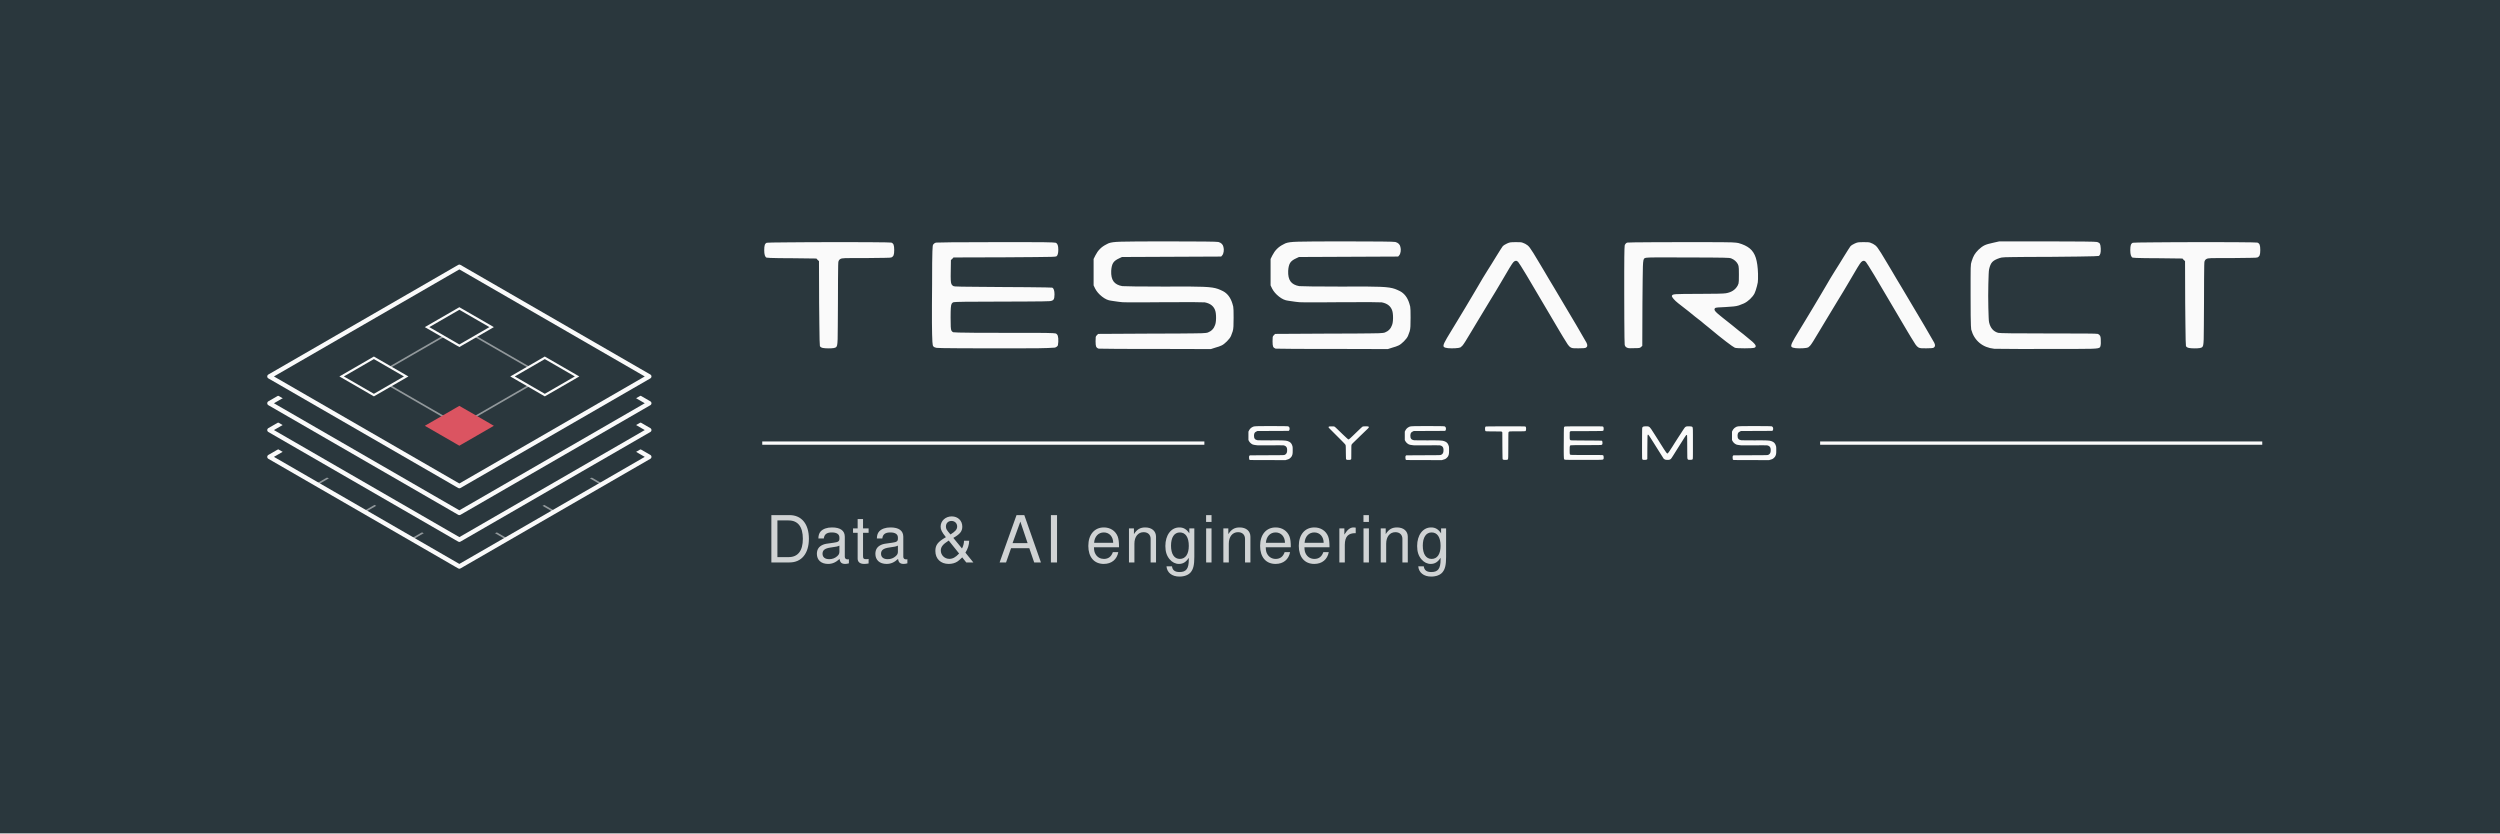
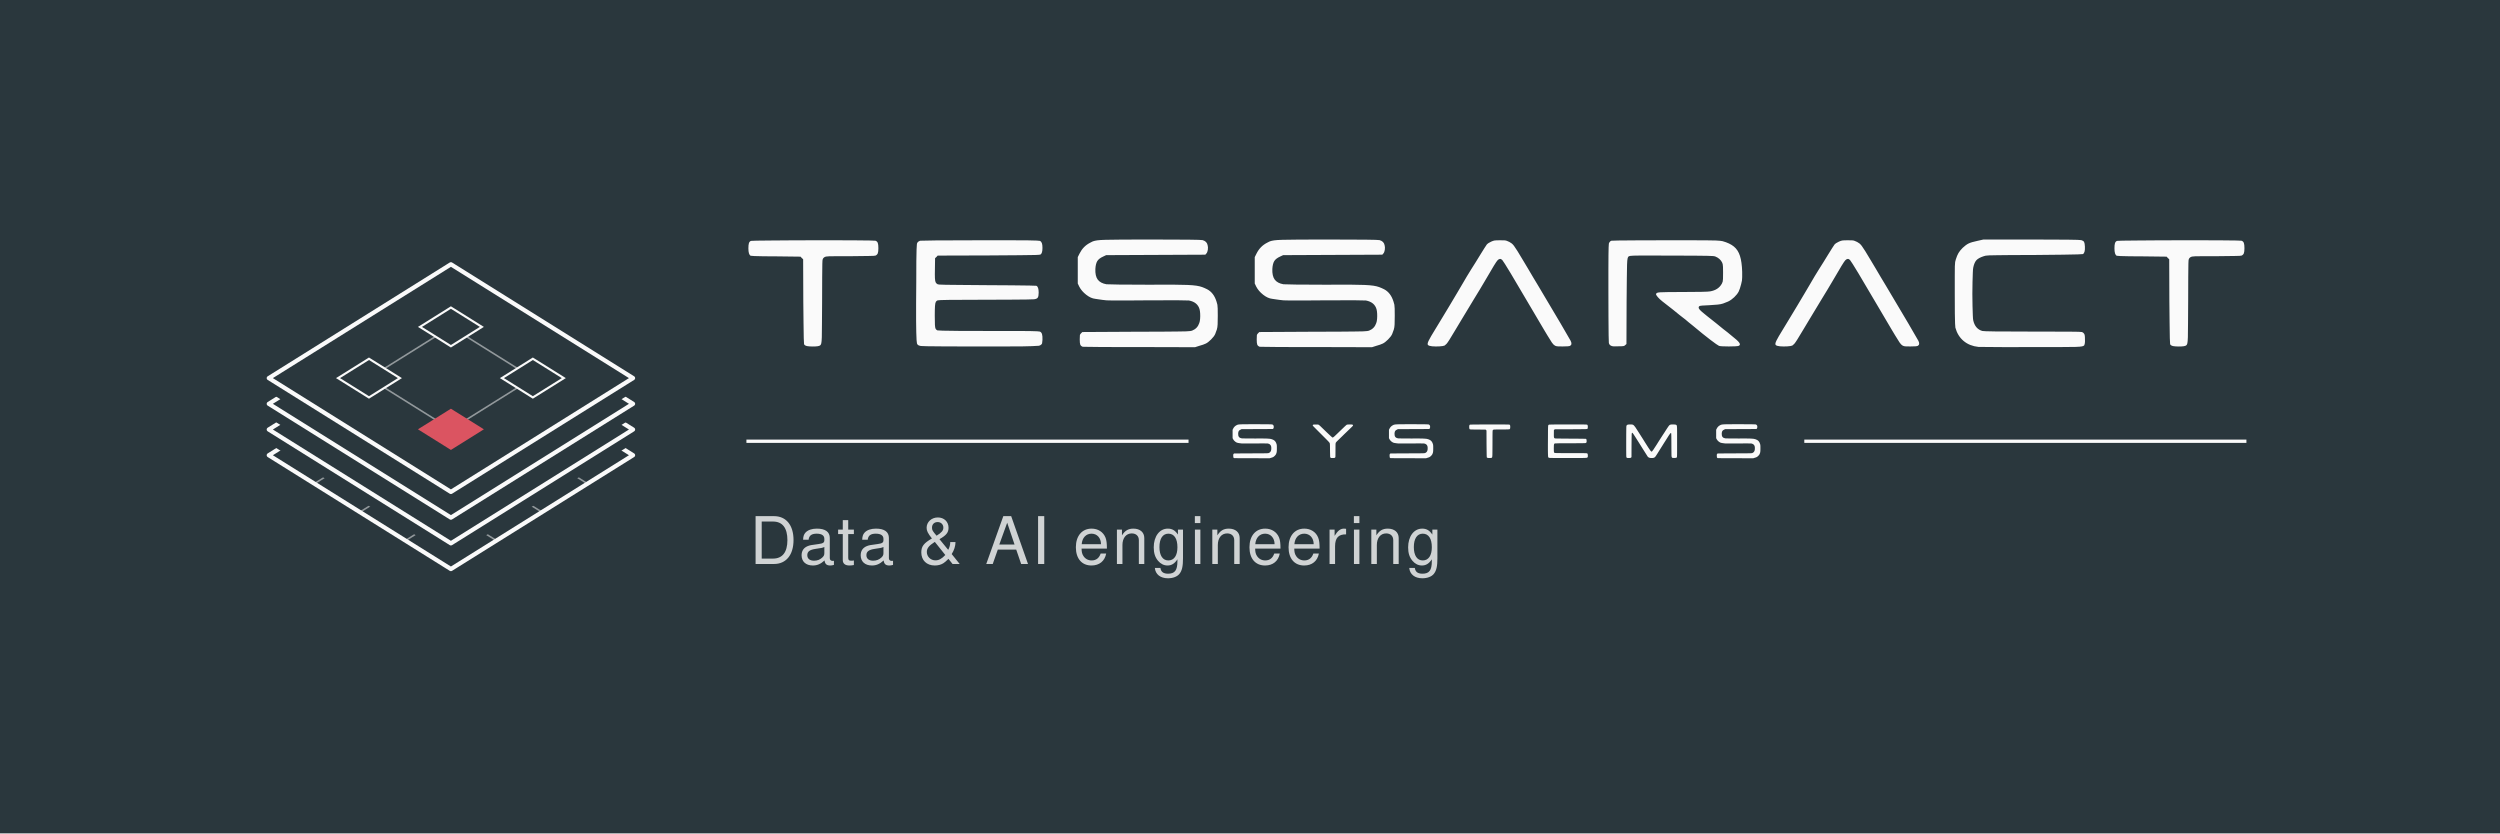
<svg xmlns="http://www.w3.org/2000/svg" viewBox="0 0 1500 500" width="1500" height="500" role="img" aria-label="Tessaract Systems">
  <defs>
    <mask id="xh_m0" maskUnits="userSpaceOnUse" x="0" y="0" width="760" height="610">
      <rect x="0" y="0" width="760" height="610" fill="#fff" />
-       <polygon points="200,218.85 370,317 200,415.15 30,317" fill="#000" stroke="#000" stroke-width="22" stroke-linejoin="round" />
-       <polygon points="200,194.85 370,293 200,391.15 30,293" fill="#000" stroke="#000" stroke-width="22" stroke-linejoin="round" />
-       <polygon points="200,170.85 370,269 200,367.15 30,269" fill="#000" stroke="#000" stroke-width="22" stroke-linejoin="round" />
+       <polygon points="200,210.75 370,317 200,423.25 30,317" fill="#000" stroke="#000" stroke-width="22" stroke-linejoin="round" />
+       <polygon points="200,186.75 370,293 200,399.25 30,293" fill="#000" stroke="#000" stroke-width="22" stroke-linejoin="round" />
+       <polygon points="200,162.75 370,269 200,375.25 30,269" fill="#000" stroke="#000" stroke-width="22" stroke-linejoin="round" />
    </mask>
    <mask id="xh_m1" maskUnits="userSpaceOnUse" x="0" y="0" width="760" height="610">
      <rect x="0" y="0" width="760" height="610" fill="#fff" />
-       <polygon points="200,194.85 370,293 200,391.15 30,293" fill="#000" stroke="#000" stroke-width="22" stroke-linejoin="round" />
-       <polygon points="200,170.85 370,269 200,367.15 30,269" fill="#000" stroke="#000" stroke-width="22" stroke-linejoin="round" />
+       <polygon points="200,186.75 370,293 200,399.25 30,293" fill="#000" stroke="#000" stroke-width="22" stroke-linejoin="round" />
+       <polygon points="200,162.75 370,269 200,375.25 30,269" fill="#000" stroke="#000" stroke-width="22" stroke-linejoin="round" />
    </mask>
    <mask id="xh_m2" maskUnits="userSpaceOnUse" x="0" y="0" width="760" height="610">
      <rect x="0" y="0" width="760" height="610" fill="#fff" />
-       <polygon points="200,170.85 370,269 200,367.15 30,269" fill="#000" stroke="#000" stroke-width="22" stroke-linejoin="round" />
+       <polygon points="200,162.75 370,269 200,375.25 30,269" fill="#000" stroke="#000" stroke-width="22" stroke-linejoin="round" />
    </mask>
  </defs>
  <rect width="1500" height="500" fill="#2A373D" />
-   <g transform="translate(152.3,149.37) scale(0.6701686) translate(-16,-154.85)">
+   <g transform="translate(152.3,148.3) scale(0.6426524) translate(-16,-146.75)">
    <g mask="url(#xh_m0)">
-       <polygon points="200,242.85 370,341 200,439.15 30,341" fill="none" stroke="#FAFAFA" stroke-width="4" stroke-linejoin="round" />
-       <path d="M72.5,365.54 L242.5,267.39 M115,390.07 L285,291.93 M157.5,414.61 L327.5,316.46 M157.5,267.39 L327.5,365.54 M115,291.93 L285,390.07 M72.5,316.46 L242.5,414.61" fill="none" stroke="#FAFAFA" stroke-width="1.5" stroke-linecap="round" opacity=".5" />
+       <polygon points="200,234.75 370,341 200,447.25 30,341" fill="none" stroke="#FAFAFA" stroke-width="4" stroke-linejoin="round" />
+       <path d="M72.5,367.56 L242.5,261.31 M115,394.12 L285,287.88 M157.5,420.69 L327.5,314.44 M157.5,261.31 L327.5,367.56 M115,287.88 L285,394.12 M72.5,314.44 L242.5,420.69" fill="none" stroke="#FAFAFA" stroke-width="1.5" stroke-linecap="round" opacity=".5" />
    </g>
    <g mask="url(#xh_m1)">
-       <polygon points="200,218.85 370,317 200,415.15 30,317" fill="none" stroke="#FAFAFA" stroke-width="4" stroke-linejoin="round" />
-       <path d="M195.8,319.42 L191.5,267.93" fill="none" stroke="#FAFAFA" stroke-width="2" opacity=".75" />
-       <path d="M195.8,319.42 L289.2,314.58" fill="none" stroke="#FAFAFA" stroke-width="2" opacity=".75" />
-       <path d="M195.8,319.42 L106.5,321.85" fill="none" stroke="#FAFAFA" stroke-width="2" opacity=".75" />
-       <path d="M195.8,319.42 L204.2,368.5" fill="none" stroke="#FAFAFA" stroke-width="2" opacity=".75" />
-       <path d="M191.5,267.93 L289.2,314.58 M204.2,368.5 L106.5,321.85" fill="none" stroke="#FAFAFA" stroke-width="2" opacity=".75" />
-       <ellipse cx="191.5" cy="267.93" rx="10.8" ry="6.24" fill="#2A373D" stroke="#FAFAFA" stroke-width="2" />
-       <ellipse cx="289.2" cy="314.58" rx="10.8" ry="6.24" fill="#2A373D" stroke="#FAFAFA" stroke-width="2" />
-       <ellipse cx="106.5" cy="321.85" rx="10.8" ry="6.24" fill="#2A373D" stroke="#FAFAFA" stroke-width="2" />
-       <ellipse cx="204.2" cy="368.5" rx="10.8" ry="6.24" fill="#2A373D" stroke="#FAFAFA" stroke-width="2" />
-       <ellipse cx="195.8" cy="319.42" rx="15.6" ry="9.01" fill="#FAFAFA" stroke="#FAFAFA" stroke-width="2" />
+       <polygon points="200,210.75 370,317 200,423.25 30,317" fill="none" stroke="#FAFAFA" stroke-width="4" stroke-linejoin="round" />
+       <path d="M195.8,319.62 L191.5,263.88" fill="none" stroke="#FAFAFA" stroke-width="2" opacity=".75" />
+       <path d="M195.8,319.62 L289.2,314.38" fill="none" stroke="#FAFAFA" stroke-width="2" opacity=".75" />
+       <path d="M195.8,319.62 L106.5,322.25" fill="none" stroke="#FAFAFA" stroke-width="2" opacity=".75" />
+       <path d="M195.8,319.62 L204.2,372.75" fill="none" stroke="#FAFAFA" stroke-width="2" opacity=".75" />
+       <path d="M191.5,263.88 L289.2,314.38 M204.2,372.75 L106.5,322.25" fill="none" stroke="#FAFAFA" stroke-width="2" opacity=".75" />
+       <ellipse cx="191.5" cy="263.88" rx="10.8" ry="6.75" fill="#2A373D" stroke="#FAFAFA" stroke-width="2" />
+       <ellipse cx="289.2" cy="314.38" rx="10.8" ry="6.75" fill="#2A373D" stroke="#FAFAFA" stroke-width="2" />
+       <ellipse cx="106.5" cy="322.25" rx="10.8" ry="6.75" fill="#2A373D" stroke="#FAFAFA" stroke-width="2" />
+       <ellipse cx="204.2" cy="372.75" rx="10.8" ry="6.75" fill="#2A373D" stroke="#FAFAFA" stroke-width="2" />
+       <ellipse cx="195.8" cy="319.62" rx="15.6" ry="9.75" fill="#FAFAFA" stroke="#FAFAFA" stroke-width="2" />
    </g>
    <g mask="url(#xh_m2)">
-       <polygon points="200,194.85 370,293 200,391.15 30,293" fill="none" stroke="#FAFAFA" stroke-width="4" stroke-linejoin="round" />
-       <polygon points="200,226.26 315.6,293 200,359.74 84.4,293" fill="none" stroke="#FAFAFA" stroke-width="2" stroke-dasharray="7 8" opacity=".75" />
-       <polygon points="200,261.59 254.4,293 200,324.41 145.6,293" fill="none" stroke="#FAFAFA" stroke-width="2" opacity=".75" />
-       <ellipse cx="200" cy="293" rx="9.6" ry="5.54" fill="#DB5461" />
+       <polygon points="200,186.75 370,293 200,399.25 30,293" fill="none" stroke="#FAFAFA" stroke-width="4" stroke-linejoin="round" />
+       <polygon points="200,220.75 315.6,293 200,365.25 84.4,293" fill="none" stroke="#FAFAFA" stroke-width="2" stroke-dasharray="7 8" opacity=".75" />
+       <polygon points="200,259 254.4,293 200,327 145.6,293" fill="none" stroke="#FAFAFA" stroke-width="2" opacity=".75" />
+       <ellipse cx="200" cy="293" rx="9.6" ry="6" fill="#DB5461" />
    </g>
    <g>
-       <polygon points="200,170.85 370,269 200,367.15 30,269" fill="none" stroke="#FAFAFA" stroke-width="4" stroke-linejoin="round" />
-       <polygon points="200,224.83 276.5,269 200,313.17 123.5,269" fill="none" stroke="#FAFAFA" stroke-width="1.5" opacity=".5" />
-       <polygon points="200,208.15 228.9,224.83 200,241.52 171.1,224.83" fill="#2A373D" stroke="#FAFAFA" stroke-width="2" />
-       <polygon points="276.5,252.31 305.4,269 276.5,285.69 247.6,269" fill="#2A373D" stroke="#FAFAFA" stroke-width="2" />
-       <polygon points="123.5,252.31 152.4,269 123.5,285.69 94.6,269" fill="#2A373D" stroke="#FAFAFA" stroke-width="2" />
-       <polygon points="200,296.48 228.9,313.17 200,329.85 171.1,313.17" fill="#DB5461" stroke="#DB5461" stroke-width="2" />
+       <polygon points="200,162.75 370,269 200,375.25 30,269" fill="none" stroke="#FAFAFA" stroke-width="4" stroke-linejoin="round" />
+       <polygon points="200,221.19 276.5,269 200,316.81 123.5,269" fill="none" stroke="#FAFAFA" stroke-width="1.5" opacity=".5" />
+       <polygon points="200,203.12 228.9,221.19 200,239.25 171.1,221.19" fill="#2A373D" stroke="#FAFAFA" stroke-width="2" />
+       <polygon points="276.5,250.94 305.4,269 276.5,287.06 247.6,269" fill="#2A373D" stroke="#FAFAFA" stroke-width="2" />
+       <polygon points="123.5,250.94 152.4,269 123.5,287.06 94.6,269" fill="#2A373D" stroke="#FAFAFA" stroke-width="2" />
+       <polygon points="200,298.75 228.9,316.81 200,334.88 171.1,316.81" fill="#DB5461" stroke="#DB5461" stroke-width="2" />
    </g>
  </g>
-   <g transform="translate(457.35,144.83) scale(0.45) translate(-0,-699.26)">wordmark: the generator composes this with a freshly drawn mark.
+   <g transform="translate(447.85,143.71) scale(0.45) translate(-0,-699.26)">wordmark: the generator composes this with a freshly drawn mark.
<path d="M76.852 -3.034Q76.65 -3.236 76.448 -11.123Q76.245 -19.011 76.144 -31.853Q76.043 -44.696 75.841 -60.268L75.639 -116.289L73.819 -117.907L72.201 -119.728L39.437 -120.132Q30.336 -120.132 22.853 -120.233Q15.37 -120.334 10.618 -120.537Q5.865 -120.739 5.663 -120.941Q2.629 -122.357 2.629 -130.851Q2.629 -135.502 3.337 -137.727Q4.045 -139.952 6.067 -140.761Q6.472 -140.963 13.55 -141.064Q20.629 -141.165 32.46 -141.266Q44.291 -141.368 58.853 -141.469Q73.414 -141.57 88.987 -141.57Q104.559 -141.57 119.121 -141.57Q133.682 -141.57 145.513 -141.469Q157.345 -141.368 164.524 -141.266Q171.704 -141.165 172.108 -140.963Q174.333 -140.154 175.142 -138.031Q175.951 -135.907 175.951 -131.053Q175.951 -126.199 175.142 -124.177Q174.333 -122.154 172.108 -121.143Q171.299 -120.739 162.906 -120.638Q154.513 -120.537 138.132 -120.334Q126.806 -120.334 120.334 -120.334Q113.863 -120.334 110.526 -120.233Q107.189 -120.132 105.975 -119.829Q104.762 -119.525 104.155 -119.121Q102.335 -118.11 101.728 -116.289Q101.323 -115.683 101.222 -110.121Q101.121 -104.559 101.02 -92.627Q100.919 -80.695 100.919 -60.673Q100.717 -41.257 100.717 -29.629Q100.717 -18 100.515 -12.135Q100.312 -6.27 99.807 -4.146Q99.301 -2.022 98.29 -1.416Q98.088 -1.213 97.076 -0.809Q95.661 -0.202 91.717 0.0Q87.773 0.202 83.931 -0.101Q80.088 -0.404 79.077 -1.011Q77.257 -1.82 76.852 -3.034Z M228.284 -2.427Q227.677 -3.034 227.374 -4.146Q227.071 -5.258 226.869 -8.595Q226.666 -11.932 226.464 -19.213Q226.262 -23.662 226.262 -34.078Q226.262 -44.493 226.262 -58.044Q226.262 -71.594 226.464 -85.751Q226.464 -103.548 226.565 -113.863Q226.666 -124.177 226.869 -129.233Q227.071 -134.289 227.273 -136.008Q227.475 -137.727 227.88 -138.334Q229.093 -140.154 231.52 -140.963Q232.734 -141.165 252.452 -141.368Q272.171 -141.57 311.406 -141.57Q335.877 -141.57 351.248 -141.57Q366.618 -141.57 375.112 -141.469Q383.606 -141.368 387.045 -141.165Q390.483 -140.963 391.292 -140.761Q393.112 -139.952 393.921 -137.828Q394.73 -135.705 394.73 -131.458Q394.73 -124.177 392.101 -122.559Q391.494 -122.154 385.123 -121.952Q378.753 -121.75 363.787 -121.649Q348.821 -121.548 322.731 -121.346L254.98 -121.143L253.362 -119.323L251.542 -117.705L251.34 -103.346Q251.138 -95.256 251.34 -91.211Q251.542 -87.167 252.25 -85.65Q252.958 -84.133 254.576 -83.122Q255.182 -82.717 257.407 -82.515Q259.632 -82.313 266.002 -82.212Q272.373 -82.11 285.519 -82.009Q298.665 -81.908 321.114 -81.706Q338.911 -81.706 353.675 -81.504Q368.438 -81.301 377.438 -81.2Q386.438 -81.099 386.64 -80.897Q389.674 -79.481 389.674 -71.796Q389.674 -66.942 388.46 -65.122Q387.247 -63.302 383.404 -62.897Q382.393 -62.695 373.292 -62.594Q364.191 -62.493 349.832 -62.392Q335.473 -62.291 318.484 -62.291Q285.317 -62.291 270.755 -62.088Q256.194 -61.886 254.98 -61.482Q253.362 -60.875 252.553 -59.459Q251.744 -58.044 251.441 -53.999Q251.138 -49.954 251.138 -41.055Q251.138 -32.763 251.34 -28.82Q251.542 -24.876 252.25 -23.561Q252.958 -22.247 254.576 -21.438Q255.182 -21.235 261.755 -21.033Q268.328 -20.831 282.991 -20.73Q297.653 -20.629 322.731 -20.629Q343.765 -20.629 356.91 -20.629Q370.056 -20.629 377.337 -20.528Q384.618 -20.426 387.55 -20.224Q390.483 -20.022 391.292 -19.82Q393.314 -19.011 394.123 -16.483Q394.932 -13.955 394.73 -8.696Q394.528 -5.258 394.224 -4.146Q393.921 -3.034 392.707 -2.225Q391.696 -1.213 389.775 -0.91Q387.854 -0.607 380.573 -0.404Q377.539 -0.202 368.337 -0.101Q359.135 0.0 345.888 0.0Q332.641 0.0 317.574 0.0Q302.507 0.0 287.845 0.0Q273.182 0.0 260.845 -0.101Q248.508 -0.202 240.823 -0.303Q233.138 -0.404 232.531 -0.607Q229.7 -1.011 228.284 -2.427Z M444.434 -9.303Q444.434 -13.955 444.636 -15.067Q444.838 -16.179 446.052 -17.393L447.872 -19.213L519.466 -19.618Q539.892 -19.618 553.24 -19.719Q566.588 -19.82 574.476 -19.921Q582.363 -20.022 586.206 -20.123Q590.048 -20.224 591.666 -20.528Q593.284 -20.831 594.093 -21.033Q601.374 -23.865 603.801 -31.145Q604.61 -33.168 604.913 -36.707Q605.217 -40.246 605.014 -43.786Q604.812 -47.325 604.205 -49.549Q601.576 -59.055 590.048 -61.279Q588.228 -61.482 574.678 -61.583Q561.128 -61.684 534.027 -61.482Q516.837 -61.279 506.118 -61.279Q495.399 -61.279 489.332 -61.279Q483.264 -61.279 480.13 -61.482Q476.995 -61.684 474.77 -62.088Q471.939 -62.493 469.107 -62.897Q466.276 -63.302 465.063 -63.504Q459.198 -64.111 453.029 -68.965Q446.861 -73.819 443.827 -79.684L441.805 -83.931V-119.121L444.232 -123.975Q449.085 -133.682 458.389 -138.334Q459.4 -138.941 460.31 -139.345Q461.22 -139.75 462.029 -140.154Q464.254 -140.963 467.793 -141.469Q471.332 -141.974 478.815 -142.176Q486.298 -142.379 500.455 -142.48Q514.612 -142.581 538.072 -142.581Q605.823 -142.581 608.25 -141.772Q613.913 -140.154 614.924 -135.098Q615.733 -132.267 615.228 -128.93Q614.722 -125.593 613.306 -123.975L611.891 -122.357L479.624 -121.75L475.781 -119.93Q469.916 -117.301 467.793 -113.761Q465.669 -110.222 465.265 -103.346Q464.86 -94.043 468.4 -89.189Q471.939 -84.335 480.029 -82.919Q482.051 -82.717 496.714 -82.515Q511.376 -82.313 536.252 -82.313Q555.263 -82.515 567.701 -82.414Q580.139 -82.313 587.824 -82.009Q595.509 -81.706 600.059 -80.998Q604.61 -80.29 607.644 -79.178Q610.677 -78.066 614.318 -76.245Q623.216 -71.594 626.857 -59.662Q627.666 -57.437 627.969 -55.617Q628.272 -53.797 628.373 -50.561Q628.475 -47.325 628.475 -40.853Q628.475 -33.37 628.272 -29.325Q628.07 -25.28 627.261 -22.651Q626.452 -20.022 625.036 -16.584Q623.621 -13.348 619.576 -9.303Q615.531 -5.258 612.497 -3.843Q611.284 -3.236 608.756 -2.326Q606.228 -1.416 603.801 -0.809L598.138 1.011L523.915 0.809Q508.545 0.809 494.994 0.809Q481.444 0.809 471.029 0.708Q460.613 0.607 454.546 0.506Q448.479 0.404 448.276 0.404Q445.85 -0.607 445.142 -2.427Q444.434 -4.247 444.434 -9.303Z M680.403 -9.303Q680.403 -13.955 680.606 -15.067Q680.808 -16.179 682.021 -17.393L683.841 -19.213L755.435 -19.618Q775.862 -19.618 789.21 -19.719Q802.558 -19.82 810.445 -19.921Q818.333 -20.022 822.175 -20.123Q826.018 -20.224 827.636 -20.528Q829.254 -20.831 830.063 -21.033Q837.343 -23.865 839.77 -31.145Q840.579 -33.168 840.883 -36.707Q841.186 -40.246 840.984 -43.786Q840.782 -47.325 840.175 -49.549Q837.546 -59.055 826.018 -61.279Q824.198 -61.482 810.647 -61.583Q797.097 -61.684 769.997 -61.482Q752.806 -61.279 742.087 -61.279Q731.368 -61.279 725.301 -61.279Q719.234 -61.279 716.099 -61.482Q712.964 -61.684 710.74 -62.088Q707.908 -62.493 705.077 -62.897Q702.245 -63.302 701.032 -63.504Q695.167 -64.111 688.999 -68.965Q682.83 -73.819 679.797 -79.684L677.774 -83.931V-119.121L680.201 -123.975Q685.055 -133.682 694.358 -138.334Q695.369 -138.941 696.279 -139.345Q697.189 -139.75 697.998 -140.154Q700.223 -140.963 703.762 -141.469Q707.302 -141.974 714.785 -142.176Q722.267 -142.379 736.424 -142.48Q750.581 -142.581 774.042 -142.581Q841.793 -142.581 844.22 -141.772Q849.883 -140.154 850.894 -135.098Q851.703 -132.267 851.197 -128.93Q850.691 -125.593 849.276 -123.975L847.86 -122.357L715.593 -121.75L711.751 -119.93Q705.886 -117.301 703.762 -113.761Q701.639 -110.222 701.234 -103.346Q700.83 -94.043 704.369 -89.189Q707.908 -84.335 715.998 -82.919Q718.02 -82.717 732.683 -82.515Q747.346 -82.313 772.221 -82.313Q791.232 -82.515 803.67 -82.414Q816.108 -82.313 823.793 -82.009Q831.478 -81.706 836.029 -80.998Q840.579 -80.29 843.613 -79.178Q846.647 -78.066 850.287 -76.245Q859.186 -71.594 862.826 -59.662Q863.635 -57.437 863.938 -55.617Q864.242 -53.797 864.343 -50.561Q864.444 -47.325 864.444 -40.853Q864.444 -33.37 864.242 -29.325Q864.039 -25.28 863.231 -22.651Q862.422 -20.022 861.006 -16.584Q859.59 -13.348 855.545 -9.303Q851.5 -5.258 848.467 -3.843Q847.253 -3.236 844.725 -2.326Q842.197 -1.416 839.77 -0.809L834.108 1.011L759.885 0.809Q744.514 0.809 730.964 0.809Q717.414 0.809 706.998 0.708Q696.583 0.607 690.515 0.506Q684.448 0.404 684.246 0.404Q681.819 -0.607 681.111 -2.427Q680.403 -4.247 680.403 -9.303Z M918.193 -22.449Q921.631 -28.112 926.788 -36.606Q931.945 -45.1 937.406 -54.201Q942.866 -63.302 947.518 -71.189Q952.17 -79.077 954.799 -83.526Q957.226 -87.975 960.664 -93.537Q964.102 -99.099 966.327 -102.739Q968.551 -106.177 972.192 -112.042Q975.832 -117.907 978.663 -122.559Q981.495 -127.211 984.023 -131.154Q986.551 -135.098 987.158 -135.907Q988.978 -137.929 993.023 -139.75Q995.652 -140.963 997.472 -141.266Q999.292 -141.57 1004.955 -141.57Q1008.798 -141.57 1010.618 -141.469Q1012.438 -141.368 1013.752 -140.862Q1015.067 -140.356 1017.292 -139.345Q1019.112 -138.334 1020.426 -137.323Q1021.741 -136.311 1023.46 -134.087Q1025.179 -131.862 1028.112 -127.109Q1031.044 -122.357 1036.1 -113.863Q1038.527 -109.818 1041.965 -104.054Q1045.403 -98.29 1048.943 -92.223Q1052.482 -86.155 1055.516 -81.301Q1074.324 -49.752 1085.65 -30.539Q1096.975 -11.326 1098.998 -7.483Q1101.425 -2.629 1098.189 -0.809Q1096.773 0.0 1088.279 0.0Q1084.436 0.0 1082.11 -0.101Q1079.785 -0.202 1078.167 -1.011Q1075.942 -2.225 1073.92 -5.258Q1071.897 -8.292 1067.852 -14.966Q1066.639 -16.988 1063.605 -22.044Q1060.572 -27.1 1056.729 -33.673Q1052.886 -40.246 1049.044 -46.718Q1028.82 -81.301 1019.112 -97.38Q1009.404 -113.458 1007.786 -115.278Q1004.753 -118.312 1001.517 -114.874Q1000.303 -113.66 996.461 -107.391Q992.618 -101.121 987.764 -92.627Q986.753 -91.009 984.124 -86.459Q981.495 -81.908 977.753 -75.74Q974.012 -69.571 970.169 -63.302Q966.327 -56.83 961.675 -49.246Q957.023 -41.662 952.877 -34.685Q948.732 -27.707 945.9 -23.056Q940.237 -13.55 937.507 -9.202Q934.777 -4.854 933.462 -3.438Q932.148 -2.022 930.934 -1.213Q929.114 -0.404 924.058 -0.101Q919.002 0.202 914.35 -0.202Q910.103 -0.607 908.789 -1.921Q907.474 -3.236 909.699 -7.786Q911.923 -12.337 918.193 -22.449Z M1149.915 -4.854Q1149.713 -5.461 1149.612 -14.865Q1149.511 -24.269 1149.41 -39.235Q1149.309 -54.201 1149.309 -71.998Q1149.309 -90.605 1149.309 -102.537Q1149.309 -114.469 1149.41 -121.548Q1149.511 -128.626 1149.612 -132.165Q1149.713 -135.705 1149.915 -136.918Q1150.117 -138.132 1150.522 -138.536Q1151.533 -140.356 1153.151 -140.963Q1153.556 -141.165 1162.657 -141.266Q1171.757 -141.368 1187.836 -141.469Q1203.914 -141.57 1225.756 -141.57Q1246.587 -141.57 1259.935 -141.57Q1273.283 -141.57 1281.07 -141.469Q1288.856 -141.368 1292.698 -141.266Q1296.541 -141.165 1298.361 -140.862Q1300.181 -140.559 1301.597 -140.356Q1311.103 -137.727 1316.664 -133.177Q1322.226 -128.626 1324.754 -120.638Q1327.282 -112.649 1327.686 -99.503Q1327.686 -94.852 1327.686 -92.324Q1327.686 -89.796 1327.383 -87.874Q1327.08 -85.953 1326.271 -82.919Q1325.664 -80.29 1324.653 -77.358Q1323.642 -74.425 1323.035 -73.212Q1321.012 -69.369 1317.069 -65.628Q1313.125 -61.886 1308.878 -59.864Q1305.237 -58.246 1302.204 -57.235Q1299.17 -56.223 1295.024 -55.819Q1290.878 -55.414 1284.002 -55.01Q1271.665 -54.605 1270.654 -53.797Q1268.632 -52.179 1270.654 -49.549Q1272.676 -46.92 1280.968 -40.449Q1284.002 -38.022 1286.732 -35.898Q1289.463 -33.774 1293.103 -30.842Q1296.743 -27.909 1302.406 -23.258Q1305.035 -21.235 1308.271 -18.707Q1311.507 -16.179 1313.529 -14.359Q1321.619 -8.09 1323.743 -5.056Q1325.866 -2.022 1323.035 -0.809Q1322.024 -0.404 1318.282 -0.202Q1314.541 0.0 1309.889 0.0Q1305.237 0.0 1301.395 -0.202Q1297.552 -0.404 1296.743 -0.809Q1294.519 -1.82 1285.215 -8.899Q1275.912 -15.977 1262.16 -27.505Q1258.924 -30.134 1255.89 -32.561Q1252.857 -34.988 1251.845 -35.999Q1250.632 -36.808 1248.306 -38.729Q1245.98 -40.651 1243.756 -42.269Q1240.115 -45.302 1235.565 -48.943Q1231.014 -52.583 1221.307 -60.066Q1217.464 -63.1 1215.138 -65.83Q1212.813 -68.56 1212.813 -69.774Q1213.015 -70.785 1214.026 -71.392Q1215.037 -71.998 1218.475 -72.201Q1221.914 -72.403 1229.194 -72.504Q1236.475 -72.605 1249.216 -72.605Q1263.373 -72.605 1273.182 -72.807Q1282.991 -73.01 1284.811 -73.414Q1295.934 -75.234 1300.586 -83.728Q1301.395 -85.346 1301.698 -86.459Q1302.002 -87.571 1302.103 -90.099Q1302.204 -92.627 1302.204 -98.29Q1302.204 -103.548 1302.103 -106.076Q1302.002 -108.604 1301.698 -109.818Q1301.395 -111.031 1300.788 -112.245Q1297.957 -117.503 1291.889 -119.93Q1290.878 -120.334 1288.755 -120.537Q1286.631 -120.739 1281.07 -120.84Q1275.508 -120.941 1264.587 -121.042Q1253.666 -121.143 1234.857 -121.143Q1206.543 -121.346 1193.195 -121.244Q1179.847 -121.143 1178.431 -120.739Q1177.825 -120.537 1177.319 -120.435Q1176.813 -120.334 1176.409 -120.132Q1175.398 -119.525 1174.892 -117.301Q1174.387 -115.076 1174.184 -109.009Q1173.982 -102.941 1173.881 -91.211Q1173.78 -79.481 1173.578 -59.864L1173.375 -3.236L1171.757 -1.82Q1170.948 -0.809 1169.432 -0.506Q1167.915 -0.202 1162.454 -0.202Q1156.994 0.0 1155.376 -0.202Q1153.758 -0.404 1152.342 -1.213Q1150.32 -2.427 1149.915 -4.854Z M1381.84 -22.449Q1385.278 -28.112 1390.435 -36.606Q1395.592 -45.1 1401.053 -54.201Q1406.513 -63.302 1411.165 -71.189Q1415.817 -79.077 1418.446 -83.526Q1420.873 -87.975 1424.311 -93.537Q1427.749 -99.099 1429.974 -102.739Q1432.198 -106.177 1435.839 -112.042Q1439.479 -117.907 1442.31 -122.559Q1445.142 -127.211 1447.67 -131.154Q1450.198 -135.098 1450.805 -135.907Q1452.625 -137.929 1456.67 -139.75Q1459.299 -140.963 1461.119 -141.266Q1462.939 -141.57 1468.602 -141.57Q1472.444 -141.57 1474.265 -141.469Q1476.085 -141.368 1477.399 -140.862Q1478.714 -140.356 1480.939 -139.345Q1482.759 -138.334 1484.073 -137.323Q1485.388 -136.311 1487.107 -134.087Q1488.826 -131.862 1491.759 -127.109Q1494.691 -122.357 1499.747 -113.863Q1502.174 -109.818 1505.612 -104.054Q1509.05 -98.29 1512.59 -92.223Q1516.129 -86.155 1519.162 -81.301Q1537.971 -49.752 1549.297 -30.539Q1560.622 -11.326 1562.645 -7.483Q1565.072 -2.629 1561.836 -0.809Q1560.42 0.0 1551.926 0.0Q1548.083 0.0 1545.757 -0.101Q1543.432 -0.202 1541.814 -1.011Q1539.589 -2.225 1537.567 -5.258Q1535.544 -8.292 1531.499 -14.966Q1530.286 -16.988 1527.252 -22.044Q1524.219 -27.1 1520.376 -33.673Q1516.533 -40.246 1512.691 -46.718Q1492.466 -81.301 1482.759 -97.38Q1473.051 -113.458 1471.433 -115.278Q1468.4 -118.312 1465.164 -114.874Q1463.95 -113.66 1460.108 -107.391Q1456.265 -101.121 1451.411 -92.627Q1450.4 -91.009 1447.771 -86.459Q1445.142 -81.908 1441.4 -75.74Q1437.659 -69.571 1433.816 -63.302Q1429.974 -56.83 1425.322 -49.246Q1420.67 -41.662 1416.524 -34.685Q1412.378 -27.707 1409.547 -23.056Q1403.884 -13.55 1401.154 -9.202Q1398.424 -4.854 1397.109 -3.438Q1395.795 -2.022 1394.581 -1.213Q1392.761 -0.404 1387.705 -0.101Q1382.649 0.202 1377.997 -0.202Q1373.75 -0.607 1372.436 -1.921Q1371.121 -3.236 1373.346 -7.786Q1375.57 -12.337 1381.84 -22.449Z M1611.944 -25.078Q1611.742 -26.494 1611.54 -30.64Q1611.337 -34.786 1611.236 -44.089Q1611.135 -53.392 1611.135 -70.178Q1611.135 -85.346 1611.135 -93.942Q1611.135 -102.537 1611.236 -106.683Q1611.337 -110.829 1611.641 -112.649Q1611.944 -114.469 1612.551 -116.087Q1614.169 -121.346 1616.09 -124.581Q1618.011 -127.817 1621.652 -131.458Q1625.899 -135.502 1629.64 -137.323Q1633.382 -139.143 1641.269 -140.761L1649.359 -142.581H1713.47Q1744.009 -142.581 1761.3 -142.379Q1778.592 -142.176 1779.805 -141.772Q1782.637 -140.963 1783.547 -139.345Q1784.457 -137.727 1784.659 -133.076Q1785.064 -124.986 1782.03 -123.166Q1781.423 -122.963 1775.255 -122.761Q1769.087 -122.559 1755.132 -122.357Q1741.177 -122.154 1717.11 -121.952Q1698.504 -121.952 1686.572 -121.851Q1674.639 -121.75 1667.662 -121.649Q1660.685 -121.548 1657.247 -121.447Q1653.808 -121.346 1652.393 -121.042Q1650.977 -120.739 1649.764 -120.334Q1642.887 -118.11 1640.056 -115.076Q1637.225 -112.042 1635.809 -105.368Q1635.404 -103.75 1635.202 -98.492Q1635 -93.234 1634.798 -85.751Q1634.595 -78.268 1634.595 -69.976Q1634.595 -61.684 1634.798 -54.201Q1635 -46.718 1635.202 -41.359Q1635.404 -35.999 1635.809 -34.583Q1638.438 -23.258 1647.943 -20.629Q1649.157 -20.224 1665.033 -20.022Q1680.909 -19.82 1714.683 -19.82Q1748.66 -19.82 1764.233 -19.719Q1779.805 -19.618 1780.817 -19.213Q1782.839 -18.404 1783.85 -16.584Q1784.457 -15.573 1784.659 -12.64Q1784.862 -9.708 1784.76 -6.674Q1784.659 -3.64 1784.053 -2.427Q1784.053 -2.225 1783.951 -1.921Q1783.85 -1.618 1783.648 -1.416Q1783.041 -0.607 1780.817 -0.101Q1778.592 0.404 1771.918 0.607Q1765.244 0.809 1751.492 0.809Q1737.739 0.809 1714.279 0.809Q1696.077 1.011 1680.302 0.91Q1664.527 0.809 1654.314 0.708Q1644.101 0.607 1642.685 0.607Q1630.955 -0.607 1622.966 -7.281Q1614.978 -13.955 1611.944 -25.078Z M1898.272 -3.034Q1898.07 -3.236 1897.868 -11.123Q1897.665 -19.011 1897.564 -31.853Q1897.463 -44.696 1897.261 -60.268L1897.059 -116.289L1895.238 -117.907L1893.62 -119.728L1860.857 -120.132Q1851.756 -120.132 1844.273 -120.233Q1836.79 -120.334 1832.038 -120.537Q1827.285 -120.739 1827.083 -120.941Q1824.049 -122.357 1824.049 -130.851Q1824.049 -135.502 1824.757 -137.727Q1825.465 -139.952 1827.487 -140.761Q1827.892 -140.963 1834.97 -141.064Q1842.049 -141.165 1853.88 -141.266Q1865.711 -141.368 1880.272 -141.469Q1894.834 -141.57 1910.407 -141.57Q1925.979 -141.57 1940.541 -141.57Q1955.102 -141.57 1966.933 -141.469Q1978.765 -141.368 1985.944 -141.266Q1993.124 -141.165 1993.528 -140.963Q1995.753 -140.154 1996.562 -138.031Q1997.371 -135.907 1997.371 -131.053Q1997.371 -126.199 1996.562 -124.177Q1995.753 -122.154 1993.528 -121.143Q1992.719 -120.739 1984.326 -120.638Q1975.933 -120.537 1959.551 -120.334Q1948.226 -120.334 1941.754 -120.334Q1935.282 -120.334 1931.945 -120.233Q1928.608 -120.132 1927.395 -119.829Q1926.181 -119.525 1925.575 -119.121Q1923.755 -118.11 1923.148 -116.289Q1922.743 -115.683 1922.642 -110.121Q1922.541 -104.559 1922.44 -92.627Q1922.339 -80.695 1922.339 -60.673Q1922.137 -41.257 1922.137 -29.629Q1922.137 -18 1921.934 -12.135Q1921.732 -6.27 1921.227 -4.146Q1920.721 -2.022 1919.71 -1.416Q1919.507 -1.213 1918.496 -0.809Q1917.081 -0.202 1913.137 0.0Q1909.193 0.202 1905.351 -0.101Q1901.508 -0.404 1900.497 -1.011Q1898.677 -1.82 1898.272 -3.034Z" fill="#FAFAFA" transform="translate(0,841.841)" />
    <path d="M3.581 -2.941Q3.581 -4.412 3.645 -4.764Q3.709 -5.116 4.092 -5.499L4.668 -6.075L27.304 -6.203Q33.763 -6.203 37.983 -6.235Q42.203 -6.267 44.697 -6.299Q47.191 -6.33 48.406 -6.362Q49.621 -6.394 50.132 -6.49Q50.644 -6.586 50.9 -6.65Q53.202 -7.545 53.969 -9.847Q54.225 -10.487 54.321 -11.606Q54.417 -12.725 54.353 -13.844Q54.289 -14.963 54.097 -15.666Q53.266 -18.672 49.621 -19.375Q49.045 -19.439 44.761 -19.471Q40.477 -19.503 31.908 -19.439Q26.473 -19.375 23.084 -19.375Q19.695 -19.375 17.777 -19.375Q15.858 -19.375 14.867 -19.439Q13.876 -19.503 13.173 -19.631Q12.277 -19.759 11.382 -19.887Q10.487 -20.015 10.103 -20.079Q8.249 -20.27 6.299 -21.805Q4.348 -23.34 3.389 -25.194L2.75 -26.537V-37.663L3.517 -39.198Q5.052 -42.267 7.993 -43.738Q8.313 -43.93 8.601 -44.058Q8.888 -44.186 9.144 -44.313Q9.847 -44.569 10.966 -44.729Q12.085 -44.889 14.451 -44.953Q16.817 -45.017 21.293 -45.049Q25.77 -45.081 33.187 -45.081Q54.608 -45.081 55.376 -44.825Q57.166 -44.313 57.486 -42.715Q57.742 -41.82 57.582 -40.765Q57.422 -39.709 56.974 -39.198L56.527 -38.686L14.707 -38.494L13.492 -37.919Q11.638 -37.088 10.966 -35.969Q10.295 -34.85 10.167 -32.676Q10.039 -29.734 11.158 -28.199Q12.277 -26.665 14.835 -26.217Q15.475 -26.153 20.11 -26.089Q24.746 -26.025 32.612 -26.025Q38.622 -26.089 42.555 -26.057Q46.488 -26.025 48.917 -25.929Q51.347 -25.834 52.786 -25.61Q54.225 -25.386 55.184 -25.034Q56.143 -24.683 57.294 -24.107Q60.108 -22.636 61.259 -18.864Q61.514 -18.16 61.61 -17.585Q61.706 -17.009 61.738 -15.986Q61.77 -14.963 61.77 -12.917Q61.77 -10.551 61.706 -9.272Q61.642 -7.993 61.387 -7.162Q61.131 -6.33 60.683 -5.243Q60.236 -4.22 58.957 -2.941Q57.678 -1.663 56.719 -1.215Q56.335 -1.023 55.536 -0.735Q54.736 -0.448 53.969 -0.256L52.179 0.32L28.711 0.256Q23.851 0.256 19.567 0.256Q15.283 0.256 11.99 0.224Q8.696 0.192 6.778 0.16Q4.86 0.128 4.796 0.128Q4.028 -0.192 3.805 -0.767Q3.581 -1.343 3.581 -2.941Z M132.855 -1.087 132.728 -5.307Q132.664 -7.034 132.632 -9.624Q132.6 -12.213 132.6 -14.068Q132.6 -16.05 132.536 -17.617Q132.472 -19.183 132.344 -19.631Q132.28 -19.951 131.96 -20.398Q131.641 -20.846 130.585 -21.997Q129.53 -23.148 127.292 -25.386Q125.054 -27.624 121.154 -31.525Q118.148 -34.53 115.591 -37.088Q113.033 -39.645 111.498 -41.212Q109.963 -42.779 109.836 -42.907Q109.516 -43.418 109.676 -43.898Q109.836 -44.377 110.347 -44.505Q110.539 -44.569 111.594 -44.633Q112.649 -44.697 113.928 -44.697Q115.846 -44.697 116.518 -44.633Q117.189 -44.569 117.637 -44.313Q117.893 -44.186 119.267 -42.939Q120.642 -41.692 122.241 -40.093Q125.758 -36.64 128.667 -33.89Q131.577 -31.141 133.399 -29.446Q135.221 -27.752 135.541 -27.56Q135.669 -27.496 135.797 -27.432Q135.925 -27.368 136.053 -27.304Q136.308 -27.24 136.852 -27.56Q137.396 -27.88 138.579 -28.935Q139.761 -29.99 141.968 -32.164Q144.174 -34.338 147.946 -37.919Q150.504 -40.413 152.518 -42.299Q154.533 -44.186 154.788 -44.313Q155.236 -44.569 155.939 -44.633Q156.643 -44.697 158.625 -44.761Q161.822 -44.825 162.749 -44.473Q163.677 -44.122 163.165 -43.035Q163.037 -42.779 162.046 -41.788Q161.055 -40.796 159.84 -39.645Q159.009 -38.878 157.666 -37.567Q156.323 -36.256 154.788 -34.786Q153.254 -33.315 151.911 -32.036Q150.568 -30.693 149.033 -29.191Q147.499 -27.688 146.124 -26.377Q144.749 -25.066 143.918 -24.235Q142.575 -23.02 141.552 -21.933Q140.529 -20.846 140.401 -20.526Q140.209 -20.142 140.113 -19.663Q140.017 -19.183 139.985 -17.872Q139.953 -16.562 139.953 -13.62Q139.953 -11.126 139.921 -8.409Q139.889 -5.691 139.889 -4.348L139.825 -1.151L139.25 -0.575Q138.866 -0.128 138.483 -0.064Q138.099 0.0 136.308 0.0Q134.582 0.0 134.166 -0.064Q133.751 -0.128 133.367 -0.512Z M212.062 -2.941Q212.062 -4.412 212.126 -4.764Q212.19 -5.116 212.573 -5.499L213.149 -6.075L235.785 -6.203Q242.243 -6.203 246.464 -6.235Q250.684 -6.267 253.178 -6.299Q255.672 -6.33 256.887 -6.362Q258.102 -6.394 258.613 -6.49Q259.125 -6.586 259.38 -6.65Q261.682 -7.545 262.45 -9.847Q262.706 -10.487 262.802 -11.606Q262.897 -12.725 262.833 -13.844Q262.77 -14.963 262.578 -15.666Q261.746 -18.672 258.102 -19.375Q257.526 -19.439 253.242 -19.471Q248.958 -19.503 240.389 -19.439Q234.954 -19.375 231.565 -19.375Q228.176 -19.375 226.257 -19.375Q224.339 -19.375 223.348 -19.439Q222.357 -19.503 221.653 -19.631Q220.758 -19.759 219.863 -19.887Q218.968 -20.015 218.584 -20.079Q216.73 -20.27 214.779 -21.805Q212.829 -23.34 211.87 -25.194L211.23 -26.537V-37.663L211.998 -39.198Q213.532 -42.267 216.474 -43.738Q216.794 -43.93 217.081 -44.058Q217.369 -44.186 217.625 -44.313Q218.328 -44.569 219.447 -44.729Q220.566 -44.889 222.932 -44.953Q225.298 -45.017 229.774 -45.049Q234.25 -45.081 241.668 -45.081Q263.089 -45.081 263.857 -44.825Q265.647 -44.313 265.967 -42.715Q266.223 -41.82 266.063 -40.765Q265.903 -39.709 265.455 -39.198L265.008 -38.686L223.188 -38.494L221.973 -37.919Q220.119 -37.088 219.447 -35.969Q218.776 -34.85 218.648 -32.676Q218.52 -29.734 219.639 -28.199Q220.758 -26.665 223.316 -26.217Q223.955 -26.153 228.591 -26.089Q233.227 -26.025 241.092 -26.025Q247.103 -26.089 251.036 -26.057Q254.968 -26.025 257.398 -25.929Q259.828 -25.834 261.267 -25.61Q262.706 -25.386 263.665 -25.034Q264.624 -24.683 265.775 -24.107Q268.588 -22.636 269.739 -18.864Q269.995 -18.16 270.091 -17.585Q270.187 -17.009 270.219 -15.986Q270.251 -14.963 270.251 -12.917Q270.251 -10.551 270.187 -9.272Q270.123 -7.993 269.867 -7.162Q269.612 -6.33 269.164 -5.243Q268.716 -4.22 267.437 -2.941Q266.159 -1.663 265.199 -1.215Q264.816 -1.023 264.016 -0.735Q263.217 -0.448 262.45 -0.256L260.659 0.32L237.192 0.256Q232.332 0.256 228.048 0.256Q223.763 0.256 220.47 0.224Q217.177 0.192 215.259 0.16Q213.341 0.128 213.277 0.128Q212.509 -0.192 212.285 -0.767Q212.062 -1.343 212.062 -2.941Z M341.656 -0.959Q341.592 -1.023 341.528 -3.517Q341.464 -6.011 341.432 -10.071Q341.4 -14.132 341.336 -19.055L341.272 -36.768L340.697 -37.28L340.185 -37.855L329.826 -37.983Q326.949 -37.983 324.583 -38.015Q322.217 -38.047 320.714 -38.111Q319.212 -38.175 319.148 -38.239Q318.188 -38.686 318.188 -41.372Q318.188 -42.843 318.412 -43.546Q318.636 -44.249 319.275 -44.505Q319.403 -44.569 321.641 -44.601Q323.879 -44.633 327.62 -44.665Q331.361 -44.697 335.965 -44.729Q340.569 -44.761 345.493 -44.761Q350.416 -44.761 355.02 -44.761Q359.624 -44.761 363.365 -44.729Q367.106 -44.697 369.376 -44.665Q371.646 -44.633 371.774 -44.569Q372.477 -44.313 372.733 -43.642Q372.989 -42.971 372.989 -41.436Q372.989 -39.901 372.733 -39.262Q372.477 -38.622 371.774 -38.303Q371.518 -38.175 368.864 -38.143Q366.211 -38.111 361.031 -38.047Q357.45 -38.047 355.404 -38.047Q353.358 -38.047 352.303 -38.015Q351.248 -37.983 350.864 -37.887Q350.48 -37.791 350.288 -37.663Q349.713 -37.343 349.521 -36.768Q349.393 -36.576 349.361 -34.818Q349.329 -33.059 349.297 -29.287Q349.265 -25.514 349.265 -19.183Q349.201 -13.045 349.201 -9.368Q349.201 -5.691 349.137 -3.837Q349.074 -1.982 348.914 -1.311Q348.754 -0.639 348.434 -0.448Q348.37 -0.384 348.05 -0.256Q347.603 -0.064 346.356 0.0Q345.109 0.064 343.894 -0.032Q342.679 -0.128 342.359 -0.32Q341.784 -0.575 341.656 -0.959Z M423.804 -0.767Q423.612 -0.959 423.516 -1.311Q423.42 -1.663 423.356 -2.718Q423.292 -3.773 423.228 -6.075Q423.164 -7.481 423.164 -10.775Q423.164 -14.068 423.164 -18.352Q423.164 -22.636 423.228 -27.112Q423.228 -32.739 423.26 -36.001Q423.292 -39.262 423.356 -40.86Q423.42 -42.459 423.484 -43.003Q423.548 -43.546 423.676 -43.738Q424.059 -44.313 424.827 -44.569Q425.21 -44.633 431.445 -44.697Q437.68 -44.761 450.085 -44.761Q457.822 -44.761 462.682 -44.761Q467.542 -44.761 470.227 -44.729Q472.913 -44.697 474 -44.633Q475.087 -44.569 475.343 -44.505Q475.918 -44.249 476.174 -43.578Q476.43 -42.907 476.43 -41.564Q476.43 -39.262 475.599 -38.75Q475.407 -38.622 473.392 -38.558Q471.378 -38.494 466.646 -38.463Q461.914 -38.431 453.666 -38.367L432.244 -38.303L431.733 -37.727L431.157 -37.216L431.093 -32.676Q431.029 -30.118 431.093 -28.839Q431.157 -27.56 431.381 -27.08Q431.605 -26.601 432.116 -26.281Q432.308 -26.153 433.012 -26.089Q433.715 -26.025 435.729 -25.993Q437.744 -25.961 441.9 -25.929Q446.056 -25.897 453.154 -25.834Q458.781 -25.834 463.449 -25.77Q468.117 -25.706 470.963 -25.674Q473.808 -25.642 473.872 -25.578Q474.831 -25.13 474.831 -22.7Q474.831 -21.166 474.448 -20.59Q474.064 -20.015 472.849 -19.887Q472.529 -19.823 469.652 -19.791Q466.774 -19.759 462.234 -19.727Q457.694 -19.695 452.323 -19.695Q441.836 -19.695 437.232 -19.631Q432.628 -19.567 432.244 -19.439Q431.733 -19.247 431.477 -18.8Q431.221 -18.352 431.125 -17.073Q431.029 -15.794 431.029 -12.981Q431.029 -10.359 431.093 -9.112Q431.157 -7.865 431.381 -7.45Q431.605 -7.034 432.116 -6.778Q432.308 -6.714 434.386 -6.65Q436.465 -6.586 441.101 -6.554Q445.737 -6.522 453.666 -6.522Q460.316 -6.522 464.472 -6.522Q468.629 -6.522 470.931 -6.49Q473.233 -6.458 474.16 -6.394Q475.087 -6.33 475.343 -6.267Q475.982 -6.011 476.238 -5.211Q476.494 -4.412 476.43 -2.75Q476.366 -1.663 476.27 -1.311Q476.174 -0.959 475.79 -0.703Q475.471 -0.384 474.863 -0.288Q474.256 -0.192 471.954 -0.128Q470.995 -0.064 468.085 -0.032Q465.176 0.0 460.987 0.0Q456.799 0.0 452.035 0.0Q447.271 0.0 442.635 0.0Q437.999 0.0 434.099 -0.032Q430.198 -0.064 427.768 -0.096Q425.338 -0.128 425.146 -0.192Q424.251 -0.32 423.804 -0.767Z M527.756 -1.087Q527.692 -1.343 527.628 -3.421Q527.564 -5.499 527.564 -10.071Q527.564 -14.643 527.564 -22.189Q527.564 -28.327 527.596 -32.228Q527.628 -36.129 527.66 -38.303Q527.692 -40.477 527.724 -41.5Q527.756 -42.523 527.852 -42.843Q527.948 -43.162 528.012 -43.29Q528.524 -43.93 528.907 -44.217Q529.291 -44.505 530.058 -44.601Q530.826 -44.697 532.36 -44.761Q535.174 -44.825 535.941 -44.569Q537.923 -43.994 539.778 -41.052Q541.568 -38.367 543.391 -35.457Q545.213 -32.548 546.94 -29.894Q548.666 -27.24 549.977 -25.13Q551.288 -23.02 551.991 -21.869Q555.061 -16.945 556.883 -14.164Q558.705 -11.382 559.601 -10.167Q560.496 -8.952 560.879 -8.696Q561.455 -8.377 562.03 -8.856Q562.606 -9.336 563.821 -11.19Q564.46 -12.149 565.675 -14.036Q566.89 -15.922 568.041 -17.649Q569.128 -19.439 570.375 -21.389Q571.622 -23.34 572.262 -24.363Q572.901 -25.386 574.084 -27.208Q575.267 -29.031 576.29 -30.629Q577.313 -32.164 578.816 -34.466Q580.319 -36.768 581.342 -38.431Q582.429 -40.093 583.42 -41.564Q584.411 -43.035 584.795 -43.418Q585.754 -44.313 586.745 -44.569Q587.736 -44.825 590.486 -44.761Q592.468 -44.697 593.075 -44.601Q593.683 -44.505 594.131 -44.249Q594.258 -44.122 594.386 -44.058Q594.514 -43.994 594.642 -43.93Q594.962 -43.674 595.122 -42.939Q595.282 -42.203 595.345 -40.061Q595.409 -37.919 595.409 -33.667Q595.409 -29.414 595.409 -22.189Q595.409 -15.794 595.409 -11.766Q595.409 -7.737 595.377 -5.467Q595.345 -3.197 595.282 -2.238Q595.218 -1.279 595.154 -1.151Q594.77 -0.448 594.099 -0.256Q593.427 -0.064 591.509 -0.064Q589.782 -0.064 589.399 -0.16Q589.015 -0.256 588.631 -0.639Q588.248 -1.023 588.152 -1.439Q588.056 -1.854 587.928 -3.389Q587.928 -4.028 587.896 -6.33Q587.864 -8.632 587.832 -11.958Q587.8 -15.283 587.8 -18.928Q587.8 -25.066 587.736 -28.807Q587.672 -32.548 587.608 -32.739Q587.161 -33.827 586.265 -32.803Q585.498 -32.036 579.871 -22.956Q579.04 -21.677 577.985 -20.015Q576.929 -18.352 575.906 -16.689Q574.883 -15.027 574.052 -13.748Q572.901 -11.894 571.398 -9.496Q569.896 -7.098 568.936 -5.563Q568.041 -4.092 567.178 -2.846Q566.315 -1.599 565.995 -1.279Q565.1 -0.512 564.013 -0.224Q562.926 0.064 561.071 0.0Q559.728 -0.064 559.153 -0.16Q558.577 -0.256 557.874 -0.639Q556.723 -1.151 556.275 -1.79Q556.084 -2.11 554.421 -4.732Q552.759 -7.354 549.945 -11.798Q547.131 -16.242 543.551 -21.997Q540.993 -26.025 539.49 -28.391Q537.987 -30.757 537.22 -31.876Q536.453 -32.995 536.101 -33.347Q535.749 -33.699 535.558 -33.699Q535.238 -33.699 535.078 -33.347Q534.918 -32.995 534.854 -31.461Q534.79 -29.926 534.758 -26.505Q534.726 -23.084 534.662 -17.009L534.598 -1.151L534.023 -0.639Q533.639 -0.256 533.256 -0.16Q532.872 -0.064 531.273 0.0Q529.994 0.0 529.387 -0.064Q528.779 -0.128 528.524 -0.256Q528.012 -0.575 527.756 -1.087Z M648.334 -2.941Q648.334 -4.412 648.398 -4.764Q648.462 -5.116 648.846 -5.499L649.422 -6.075L672.058 -6.203Q678.516 -6.203 682.737 -6.235Q686.957 -6.267 689.451 -6.299Q691.945 -6.33 693.159 -6.362Q694.374 -6.394 694.886 -6.49Q695.397 -6.586 695.653 -6.65Q697.955 -7.545 698.723 -9.847Q698.978 -10.487 699.074 -11.606Q699.17 -12.725 699.106 -13.844Q699.042 -14.963 698.85 -15.666Q698.019 -18.672 694.374 -19.375Q693.799 -19.439 689.515 -19.471Q685.23 -19.503 676.662 -19.439Q671.227 -19.375 667.837 -19.375Q664.448 -19.375 662.53 -19.375Q660.612 -19.375 659.621 -19.439Q658.63 -19.503 657.926 -19.631Q657.031 -19.759 656.136 -19.887Q655.24 -20.015 654.857 -20.079Q653.002 -20.27 651.052 -21.805Q649.102 -23.34 648.143 -25.194L647.503 -26.537V-37.663L648.271 -39.198Q649.805 -42.267 652.747 -43.738Q653.066 -43.93 653.354 -44.058Q653.642 -44.186 653.898 -44.313Q654.601 -44.569 655.72 -44.729Q656.839 -44.889 659.205 -44.953Q661.571 -45.017 666.047 -45.049Q670.523 -45.081 677.941 -45.081Q699.362 -45.081 700.129 -44.825Q701.92 -44.313 702.24 -42.715Q702.495 -41.82 702.335 -40.765Q702.176 -39.709 701.728 -39.198L701.28 -38.686L659.461 -38.494L658.246 -37.919Q656.391 -37.088 655.72 -35.969Q655.049 -34.85 654.921 -32.676Q654.793 -29.734 655.912 -28.199Q657.031 -26.665 659.589 -26.217Q660.228 -26.153 664.864 -26.089Q669.5 -26.025 677.365 -26.025Q683.376 -26.089 687.309 -26.057Q691.241 -26.025 693.671 -25.929Q696.101 -25.834 697.54 -25.61Q698.978 -25.386 699.938 -25.034Q700.897 -24.683 702.048 -24.107Q704.861 -22.636 706.012 -18.864Q706.268 -18.16 706.364 -17.585Q706.46 -17.009 706.492 -15.986Q706.524 -14.963 706.524 -12.917Q706.524 -10.551 706.46 -9.272Q706.396 -7.993 706.14 -7.162Q705.884 -6.33 705.437 -5.243Q704.989 -4.22 703.71 -2.941Q702.431 -1.663 701.472 -1.215Q701.089 -1.023 700.289 -0.735Q699.49 -0.448 698.723 -0.256L696.932 0.32L673.465 0.256Q668.605 0.256 664.321 0.256Q660.036 0.256 656.743 0.224Q653.45 0.192 651.532 0.16Q649.613 0.128 649.549 0.128Q648.782 -0.192 648.558 -0.767Q648.334 -1.343 648.334 -2.941Z" fill="#FAFAFA" transform="translate(645.491,990.603)" />
    <path d="M0,968.222 H589.491 M1410.51,968.222 H2000" stroke="#FAFAFA" stroke-width="4.4" fill="none" />
  </g>
-   <text x="459.35" y="337.46" font-family="Instrument Sans, Helvetica Neue, Helvetica, Arial, sans-serif" font-size="38.95" letter-spacing="1.56" fill="#FAFAFA" opacity=".8">Data &amp; AI engineering</text>
+   <text x="449.85" y="338.39" font-family="Instrument Sans, Helvetica Neue, Helvetica, Arial, sans-serif" font-size="39.37" letter-spacing="1.57" fill="#FAFAFA" opacity=".8">Data &amp; AI engineering</text>
</svg>
